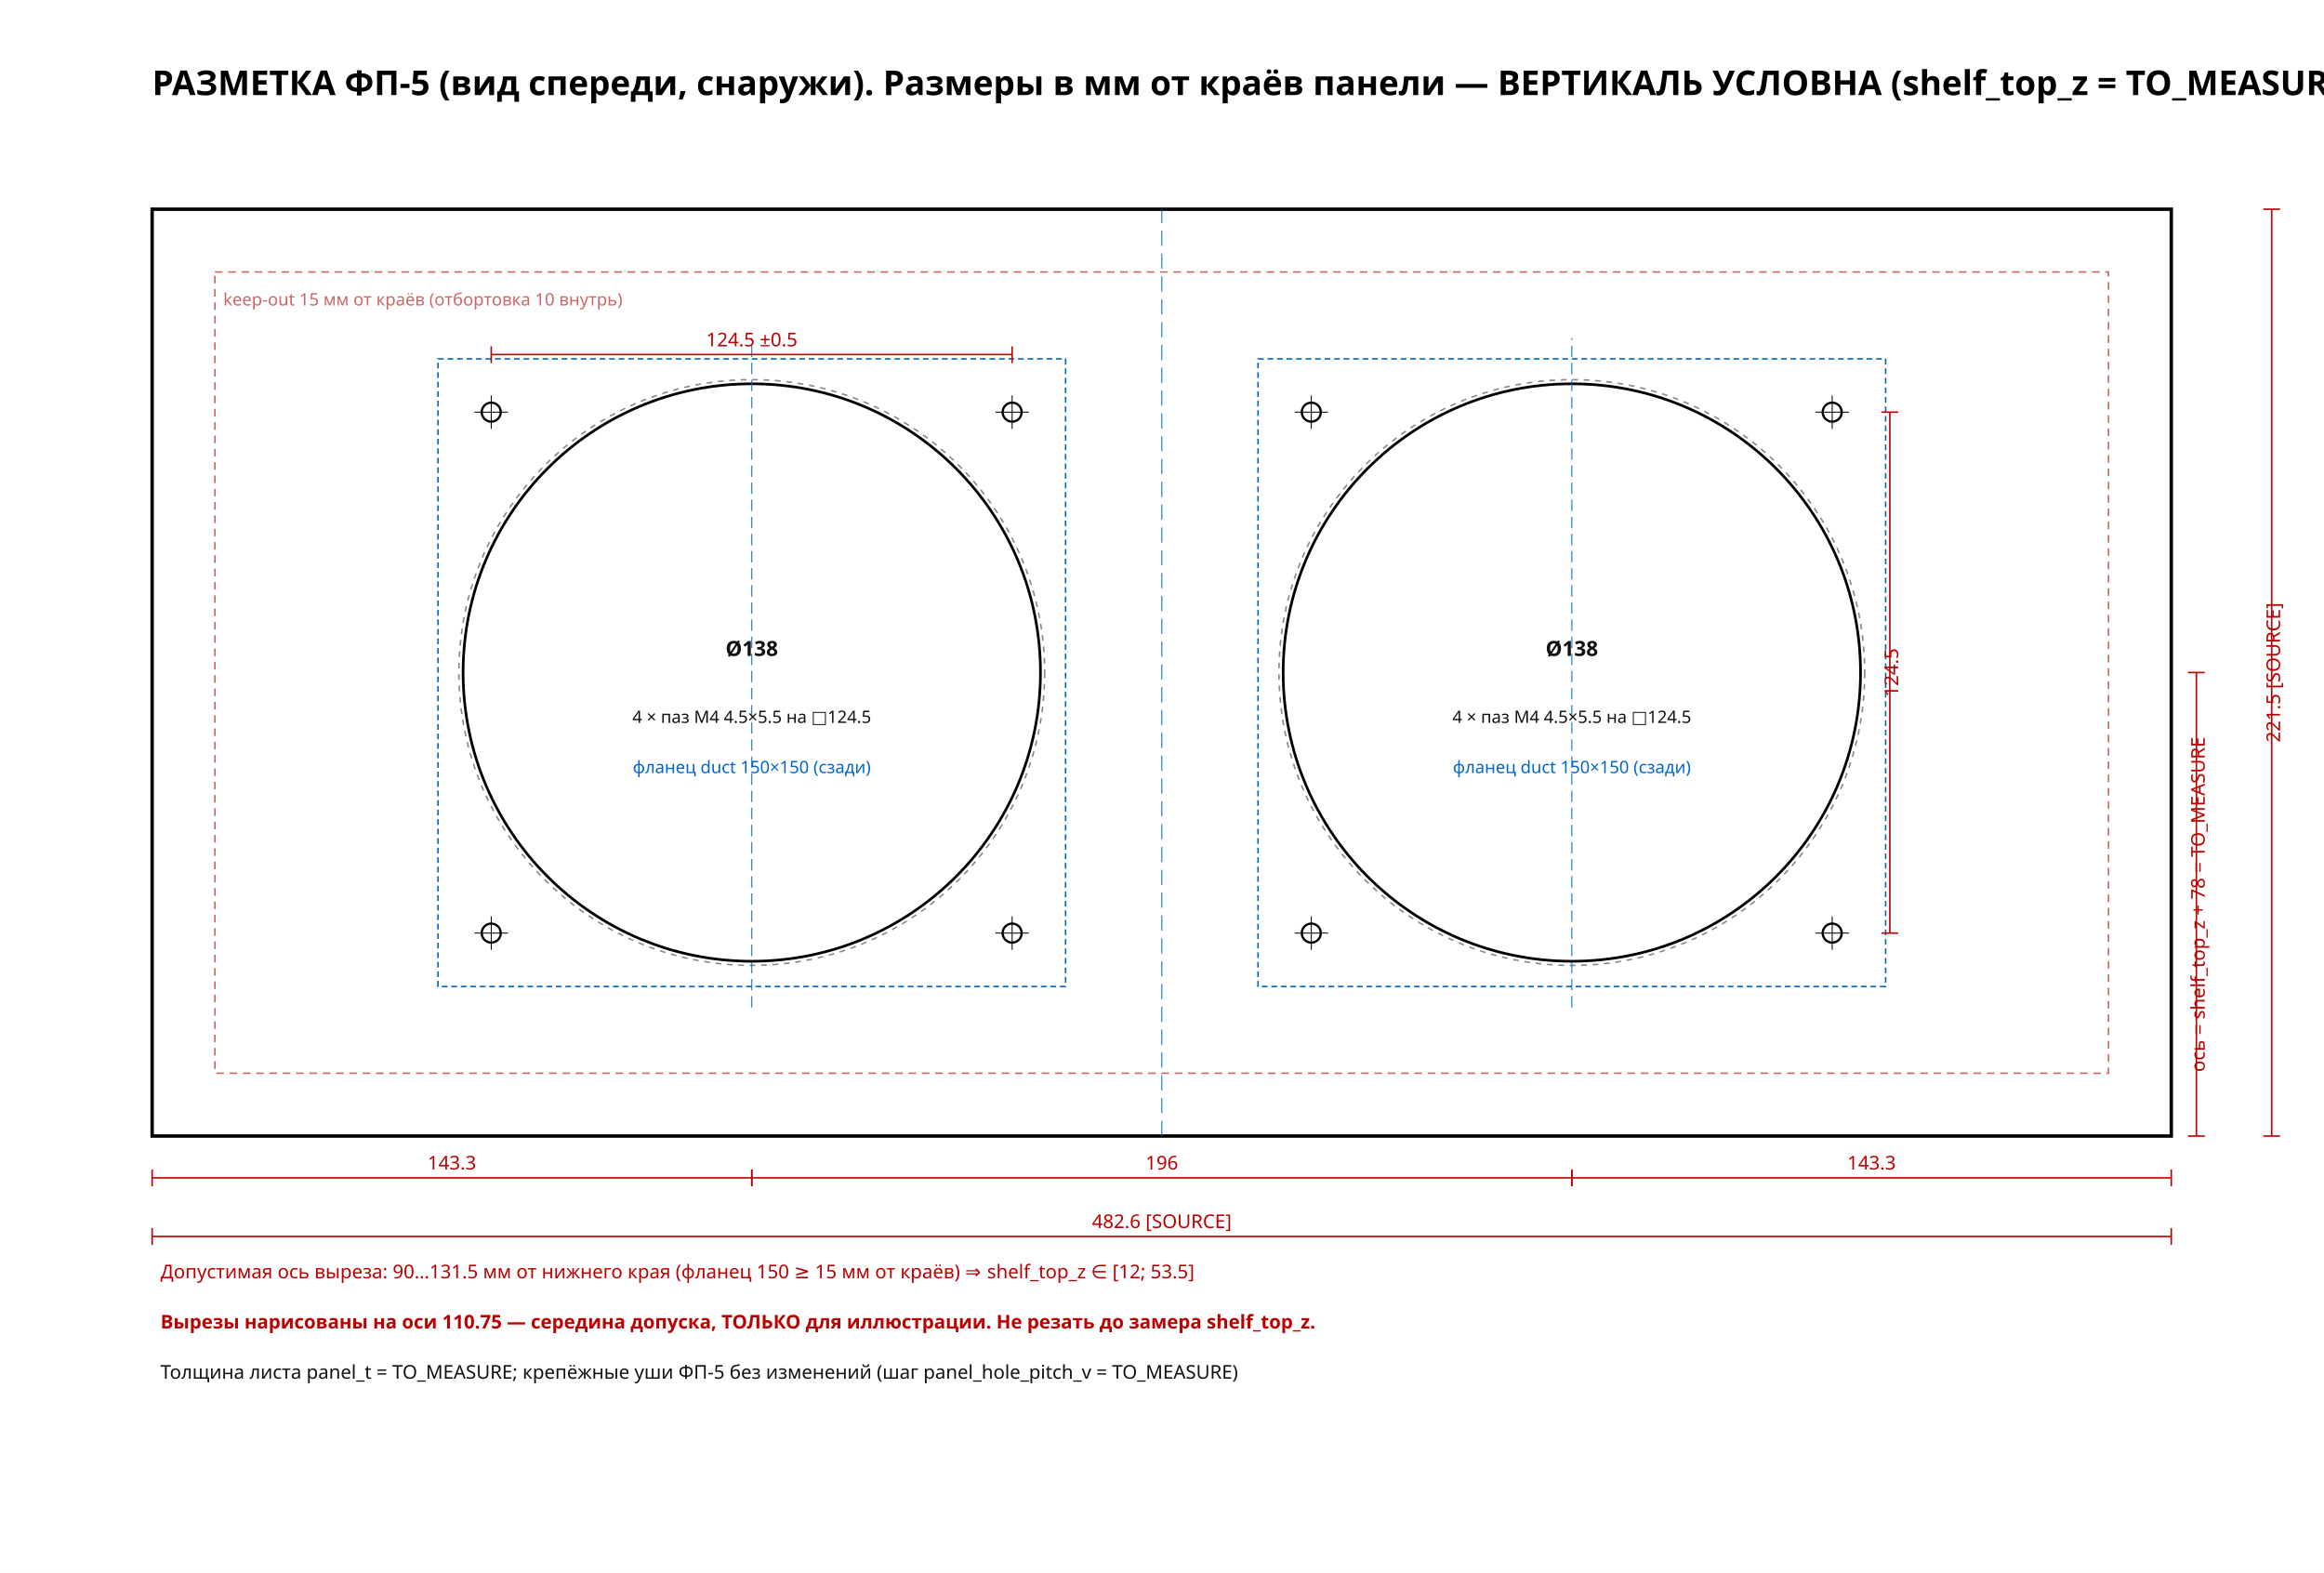
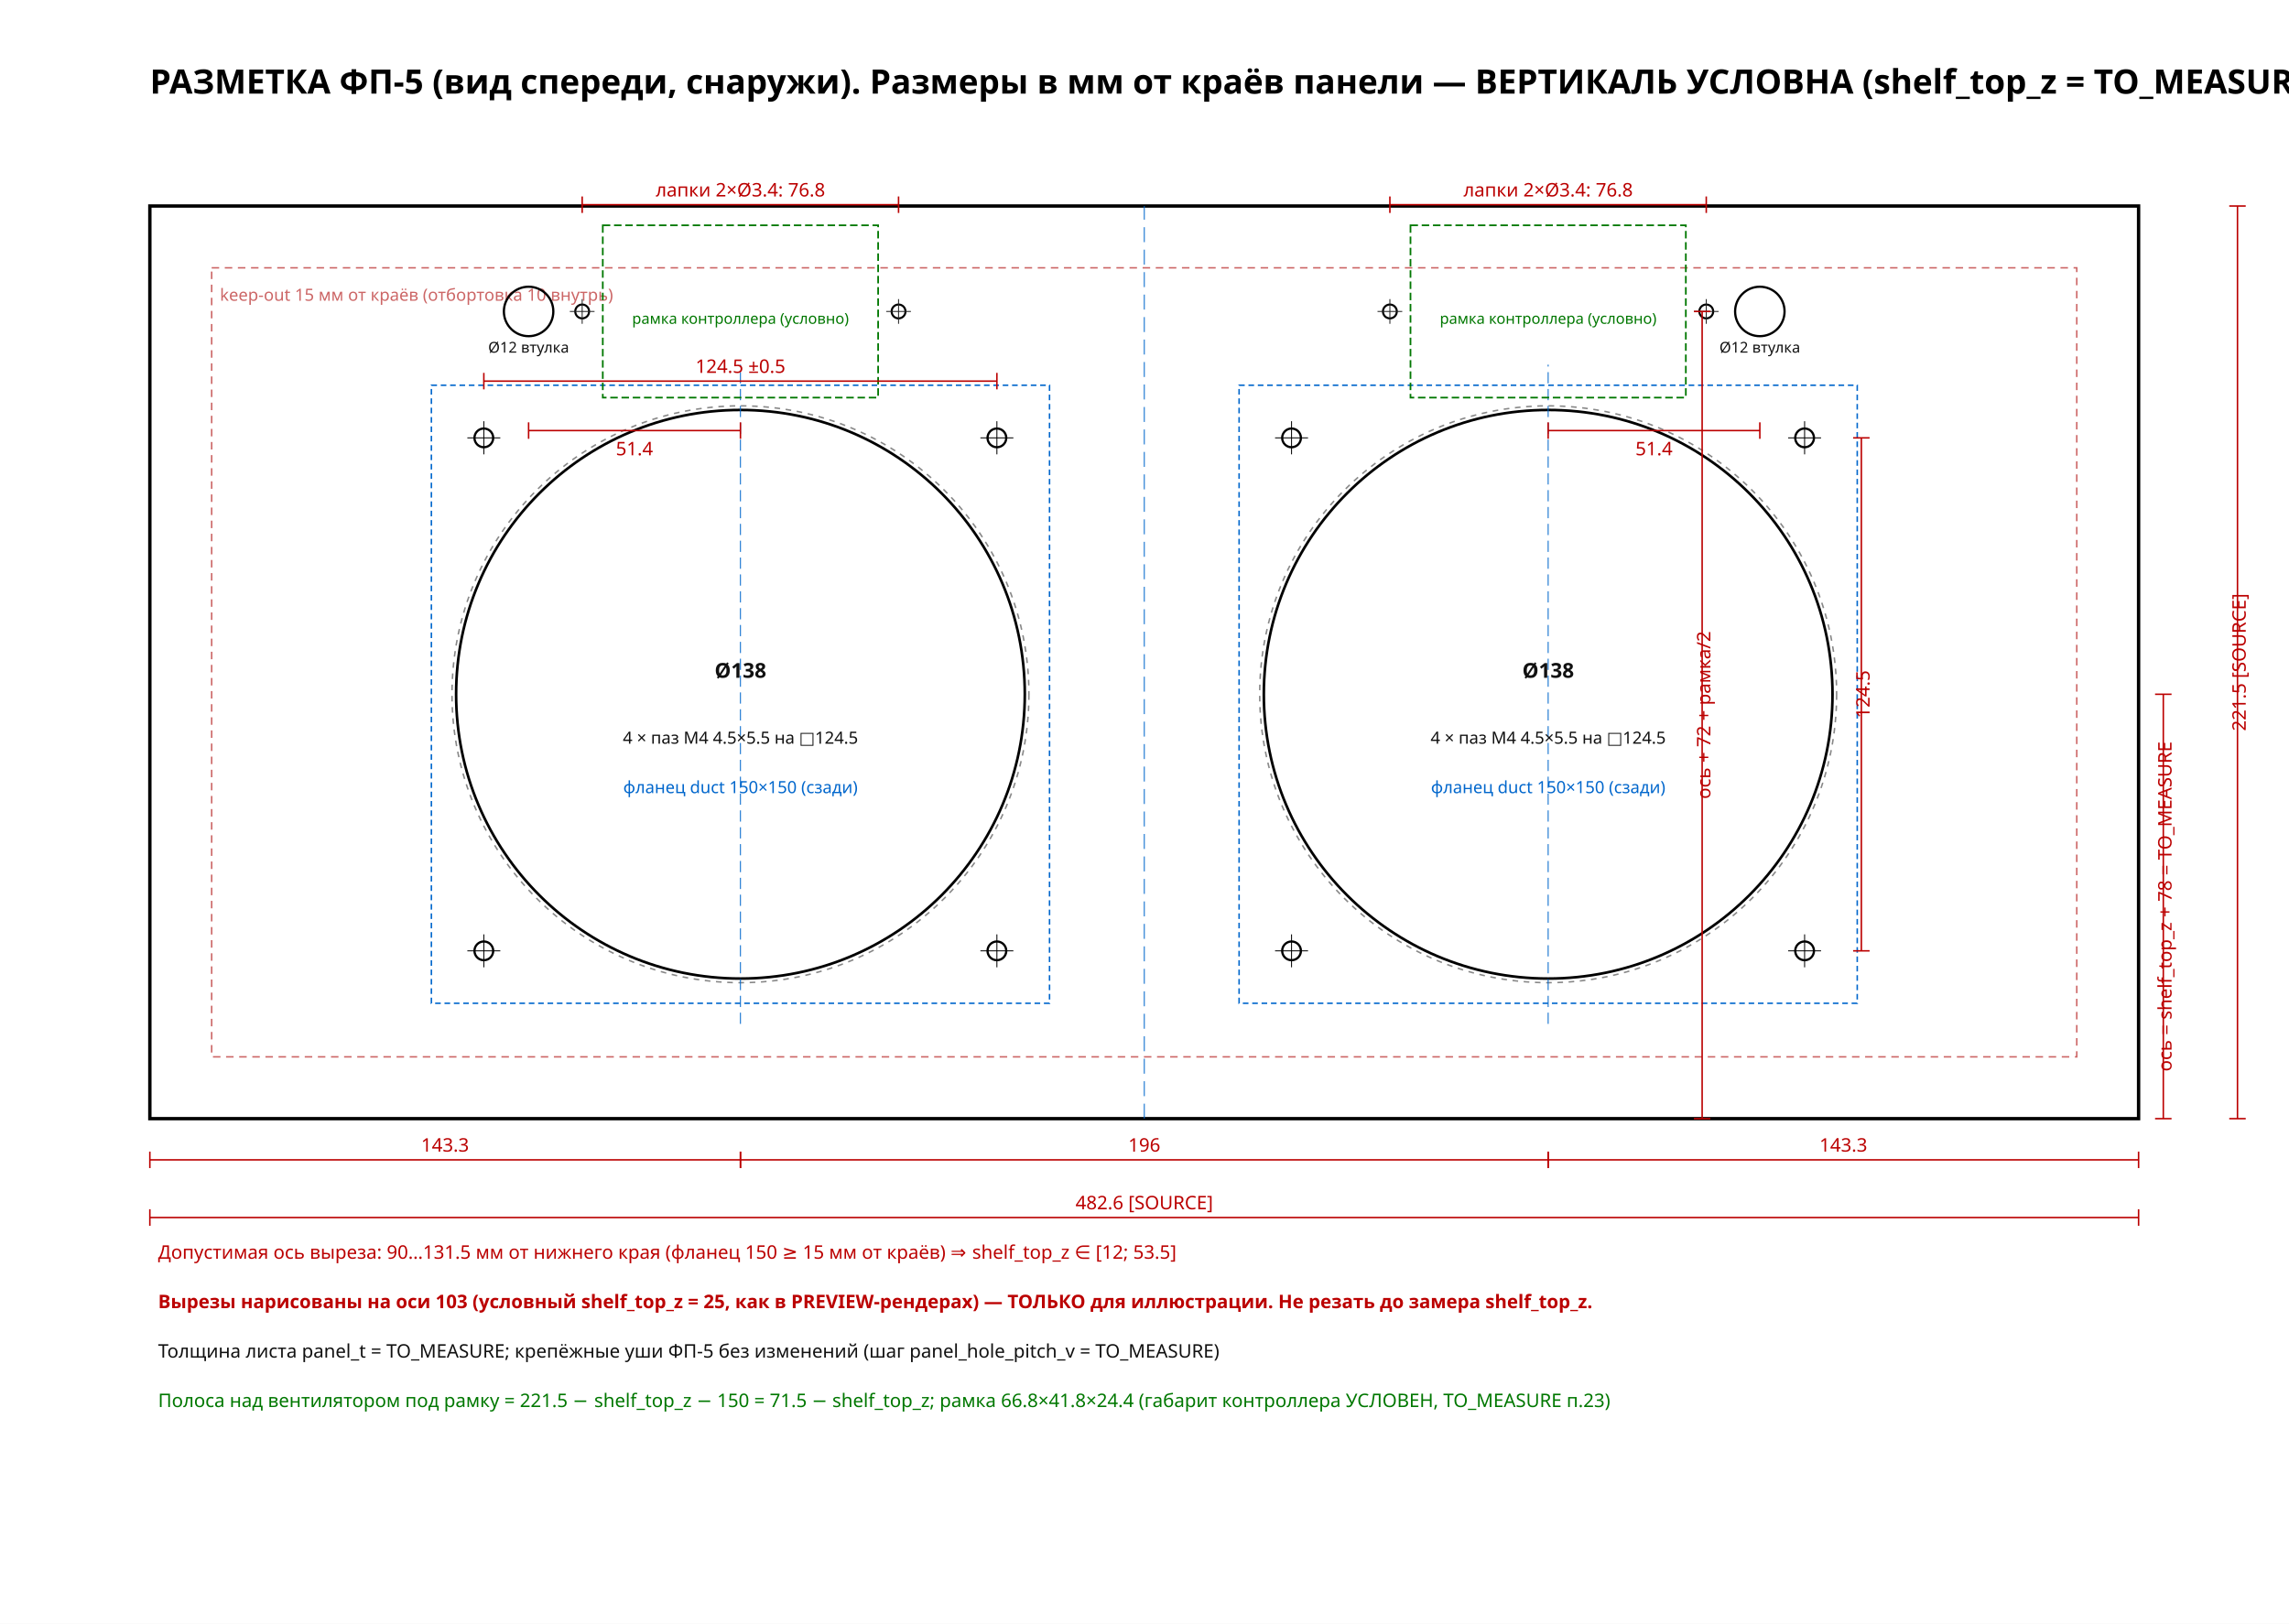
- <svg xmlns="http://www.w3.org/2000/svg" width="1222" height="827" viewBox="0 0 1222 827">
+ <svg xmlns="http://www.w3.org/2000/svg" width="1222" height="867" viewBox="0 0 1222 867">
  <rect width="100%" height="100%" fill="#fff" />
  <text x="80" y="50" font-size="18" font-family="sans-serif" font-weight="bold">РАЗМЕТКА ФП-5 (вид спереди, снаружи). Размеры в мм от краёв панели — ВЕРТИКАЛЬ УСЛОВНА (shelf_top_z = TO_MEASURE)</text>
  <rect x="80.0" y="110.0" width="1061.7" height="487.3" stroke="#000" fill="none" stroke-width="1.8" />
  <rect x="113.0" y="143.0" width="995.7" height="421.3" stroke="#c66" fill="none" stroke-width="0.8" stroke-dasharray="4,3" />
  <text x="117.4" y="160.6" font-size="9" font-family="sans-serif" text-anchor="start" fill="#c66">keep-out 15 мм от краёв (отбортовка 10 внутрь)</text>
-   <circle cx="395.3" cy="353.6" r="151.8" stroke="#000" fill="none" stroke-width="1.4" />
-   <circle cx="395.3" cy="353.6" r="154.0" stroke="#888" fill="none" stroke-width="0.8" stroke-dasharray="3,3" />
-   <rect x="230.3" y="188.7" width="330.0" height="330.0" stroke="#06c" fill="none" stroke-width="0.8" stroke-dasharray="3,2" />
-   <circle cx="258.3" cy="490.6" r="5.0" stroke="#000" fill="none" stroke-width="1.2" />
-   <line x1="249.5" y1="490.6" x2="267.1" y2="490.6" stroke="#000" stroke-width="0.5" />
-   <line x1="258.3" y1="499.4" x2="258.3" y2="481.8" stroke="#000" stroke-width="0.5" />
-   <circle cx="258.3" cy="216.7" r="5.0" stroke="#000" fill="none" stroke-width="1.2" />
-   <line x1="249.5" y1="216.7" x2="267.1" y2="216.7" stroke="#000" stroke-width="0.5" />
-   <line x1="258.3" y1="225.5" x2="258.3" y2="207.9" stroke="#000" stroke-width="0.5" />
-   <circle cx="532.2" cy="490.6" r="5.0" stroke="#000" fill="none" stroke-width="1.2" />
-   <line x1="523.4" y1="490.6" x2="541.0" y2="490.6" stroke="#000" stroke-width="0.5" />
-   <line x1="532.2" y1="499.4" x2="532.2" y2="481.8" stroke="#000" stroke-width="0.5" />
-   <circle cx="532.2" cy="216.7" r="5.0" stroke="#000" fill="none" stroke-width="1.2" />
-   <line x1="523.4" y1="216.7" x2="541.0" y2="216.7" stroke="#000" stroke-width="0.5" />
-   <line x1="532.2" y1="225.5" x2="532.2" y2="207.9" stroke="#000" stroke-width="0.5" />
-   <line x1="395.3" y1="529.7" x2="395.3" y2="177.7" stroke="#06c" stroke-width="0.5" stroke-dasharray="6,3" />
-   <text x="395.3" y="344.9" font-size="11" font-family="sans-serif" text-anchor="middle" fill="#111" font-weight="bold">Ø138</text>
-   <text x="395.3" y="380.1" font-size="9" font-family="sans-serif" text-anchor="middle" fill="#111">4 × паз M4 4.5×5.5 на □124.5</text>
-   <text x="395.3" y="406.5" font-size="9" font-family="sans-serif" text-anchor="middle" fill="#06c">фланец duct 150×150 (сзади)</text>
-   <circle cx="826.5" cy="353.6" r="151.8" stroke="#000" fill="none" stroke-width="1.4" />
-   <circle cx="826.5" cy="353.6" r="154.0" stroke="#888" fill="none" stroke-width="0.8" stroke-dasharray="3,3" />
-   <rect x="661.5" y="188.7" width="330.0" height="330.0" stroke="#06c" fill="none" stroke-width="0.8" stroke-dasharray="3,2" />
-   <circle cx="689.5" cy="490.6" r="5.0" stroke="#000" fill="none" stroke-width="1.2" />
-   <line x1="680.7" y1="490.6" x2="698.3" y2="490.6" stroke="#000" stroke-width="0.5" />
-   <line x1="689.5" y1="499.4" x2="689.5" y2="481.8" stroke="#000" stroke-width="0.5" />
-   <circle cx="689.5" cy="216.7" r="5.0" stroke="#000" fill="none" stroke-width="1.2" />
-   <line x1="680.7" y1="216.7" x2="698.3" y2="216.7" stroke="#000" stroke-width="0.5" />
-   <line x1="689.5" y1="225.5" x2="689.5" y2="207.9" stroke="#000" stroke-width="0.5" />
-   <circle cx="963.4" cy="490.6" r="5.0" stroke="#000" fill="none" stroke-width="1.2" />
-   <line x1="954.6" y1="490.6" x2="972.2" y2="490.6" stroke="#000" stroke-width="0.5" />
-   <line x1="963.4" y1="499.4" x2="963.4" y2="481.8" stroke="#000" stroke-width="0.5" />
-   <circle cx="963.4" cy="216.7" r="5.0" stroke="#000" fill="none" stroke-width="1.2" />
-   <line x1="954.6" y1="216.7" x2="972.2" y2="216.7" stroke="#000" stroke-width="0.5" />
-   <line x1="963.4" y1="225.5" x2="963.4" y2="207.9" stroke="#000" stroke-width="0.5" />
-   <line x1="826.5" y1="529.7" x2="826.5" y2="177.7" stroke="#06c" stroke-width="0.5" stroke-dasharray="6,3" />
-   <text x="826.5" y="344.9" font-size="11" font-family="sans-serif" text-anchor="middle" fill="#111" font-weight="bold">Ø138</text>
-   <text x="826.5" y="380.1" font-size="9" font-family="sans-serif" text-anchor="middle" fill="#111">4 × паз M4 4.5×5.5 на □124.5</text>
-   <text x="826.5" y="406.5" font-size="9" font-family="sans-serif" text-anchor="middle" fill="#06c">фланец duct 150×150 (сзади)</text>
+   <circle cx="395.3" cy="370.7" r="151.8" stroke="#000" fill="none" stroke-width="1.4" />
+   <circle cx="395.3" cy="370.7" r="154.0" stroke="#888" fill="none" stroke-width="0.8" stroke-dasharray="3,3" />
+   <rect x="230.3" y="205.7" width="330.0" height="330.0" stroke="#06c" fill="none" stroke-width="0.8" stroke-dasharray="3,2" />
+   <circle cx="258.3" cy="507.7" r="5.0" stroke="#000" fill="none" stroke-width="1.2" />
+   <line x1="249.5" y1="507.7" x2="267.1" y2="507.7" stroke="#000" stroke-width="0.5" />
+   <line x1="258.3" y1="516.5" x2="258.3" y2="498.9" stroke="#000" stroke-width="0.5" />
+   <circle cx="258.3" cy="233.8" r="5.0" stroke="#000" fill="none" stroke-width="1.2" />
+   <line x1="249.5" y1="233.8" x2="267.1" y2="233.8" stroke="#000" stroke-width="0.5" />
+   <line x1="258.3" y1="242.6" x2="258.3" y2="224.9" stroke="#000" stroke-width="0.5" />
+   <circle cx="532.2" cy="507.7" r="5.0" stroke="#000" fill="none" stroke-width="1.2" />
+   <line x1="523.4" y1="507.7" x2="541.0" y2="507.7" stroke="#000" stroke-width="0.5" />
+   <line x1="532.2" y1="516.5" x2="532.2" y2="498.9" stroke="#000" stroke-width="0.5" />
+   <circle cx="532.2" cy="233.8" r="5.0" stroke="#000" fill="none" stroke-width="1.2" />
+   <line x1="523.4" y1="233.8" x2="541.0" y2="233.8" stroke="#000" stroke-width="0.5" />
+   <line x1="532.2" y1="242.6" x2="532.2" y2="224.9" stroke="#000" stroke-width="0.5" />
+   <line x1="395.3" y1="546.7" x2="395.3" y2="194.7" stroke="#06c" stroke-width="0.5" stroke-dasharray="6,3" />
+   <text x="395.3" y="361.9" font-size="11" font-family="sans-serif" text-anchor="middle" fill="#111" font-weight="bold">Ø138</text>
+   <text x="395.3" y="397.1" font-size="9" font-family="sans-serif" text-anchor="middle" fill="#111">4 × паз M4 4.5×5.5 на □124.5</text>
+   <text x="395.3" y="423.5" font-size="9" font-family="sans-serif" text-anchor="middle" fill="#06c">фланец duct 150×150 (сзади)</text>
+   <circle cx="826.5" cy="370.7" r="151.8" stroke="#000" fill="none" stroke-width="1.4" />
+   <circle cx="826.5" cy="370.7" r="154.0" stroke="#888" fill="none" stroke-width="0.8" stroke-dasharray="3,3" />
+   <rect x="661.5" y="205.7" width="330.0" height="330.0" stroke="#06c" fill="none" stroke-width="0.8" stroke-dasharray="3,2" />
+   <circle cx="689.5" cy="507.7" r="5.0" stroke="#000" fill="none" stroke-width="1.2" />
+   <line x1="680.7" y1="507.7" x2="698.3" y2="507.7" stroke="#000" stroke-width="0.5" />
+   <line x1="689.5" y1="516.5" x2="689.5" y2="498.9" stroke="#000" stroke-width="0.5" />
+   <circle cx="689.5" cy="233.8" r="5.0" stroke="#000" fill="none" stroke-width="1.2" />
+   <line x1="680.7" y1="233.8" x2="698.3" y2="233.8" stroke="#000" stroke-width="0.5" />
+   <line x1="689.5" y1="242.6" x2="689.5" y2="224.9" stroke="#000" stroke-width="0.5" />
+   <circle cx="963.4" cy="507.7" r="5.0" stroke="#000" fill="none" stroke-width="1.2" />
+   <line x1="954.6" y1="507.7" x2="972.2" y2="507.7" stroke="#000" stroke-width="0.5" />
+   <line x1="963.4" y1="516.5" x2="963.4" y2="498.9" stroke="#000" stroke-width="0.5" />
+   <circle cx="963.4" cy="233.8" r="5.0" stroke="#000" fill="none" stroke-width="1.2" />
+   <line x1="954.6" y1="233.8" x2="972.2" y2="233.8" stroke="#000" stroke-width="0.5" />
+   <line x1="963.4" y1="242.6" x2="963.4" y2="224.9" stroke="#000" stroke-width="0.5" />
+   <line x1="826.5" y1="546.7" x2="826.5" y2="194.7" stroke="#06c" stroke-width="0.5" stroke-dasharray="6,3" />
+   <text x="826.5" y="361.9" font-size="11" font-family="sans-serif" text-anchor="middle" fill="#111" font-weight="bold">Ø138</text>
+   <text x="826.5" y="397.1" font-size="9" font-family="sans-serif" text-anchor="middle" fill="#111">4 × паз M4 4.5×5.5 на □124.5</text>
+   <text x="826.5" y="423.5" font-size="9" font-family="sans-serif" text-anchor="middle" fill="#06c">фланец duct 150×150 (сзади)</text>
+   <rect x="321.8" y="120.3" width="147.0" height="92.0" stroke="#070" fill="none" stroke-width="0.9" stroke-dasharray="4,2" />
+   <text x="395.3" y="172.9" font-size="8" font-family="sans-serif" text-anchor="middle" fill="#070">рамка контроллера (условно)</text>
+   <circle cx="310.8" cy="166.3" r="3.7" stroke="#000" fill="none" stroke-width="1.1" />
+   <line x1="304.2" y1="166.3" x2="317.4" y2="166.3" stroke="#222" stroke-width="0.5" />
+   <line x1="310.8" y1="172.9" x2="310.8" y2="159.7" stroke="#222" stroke-width="0.5" />
+   <circle cx="479.7" cy="166.3" r="3.7" stroke="#000" fill="none" stroke-width="1.1" />
+   <line x1="473.1" y1="166.3" x2="486.3" y2="166.3" stroke="#222" stroke-width="0.5" />
+   <line x1="479.7" y1="172.9" x2="479.7" y2="159.7" stroke="#222" stroke-width="0.5" />
+   <circle cx="282.2" cy="166.3" r="13.2" stroke="#000" fill="none" stroke-width="1.2" />
+   <text x="282.2" y="188.3" font-size="8" font-family="sans-serif" text-anchor="middle" fill="#111">Ø12 втулка</text>
+   <line x1="310.8" y1="109.3" x2="479.7" y2="109.3" stroke="#b00" stroke-width="0.8" />
+   <line x1="310.8" y1="113.7" x2="310.8" y2="104.9" stroke="#b00" stroke-width="0.8" />
+   <line x1="479.7" y1="113.7" x2="479.7" y2="104.9" stroke="#b00" stroke-width="0.8" />
+   <text x="395.3" y="104.9" font-size="10" font-family="sans-serif" text-anchor="middle" fill="#b00">лапки 2×Ø3.4: 76.8</text>
+   <line x1="395.3" y1="229.9" x2="282.2" y2="229.9" stroke="#b00" stroke-width="0.8" />
+   <line x1="395.3" y1="234.3" x2="395.3" y2="225.5" stroke="#b00" stroke-width="0.8" />
+   <line x1="282.2" y1="234.3" x2="282.2" y2="225.5" stroke="#b00" stroke-width="0.8" />
+   <text x="338.7" y="243.1" font-size="10" font-family="sans-serif" text-anchor="middle" fill="#b00">51.4</text>
+   <rect x="753.0" y="120.3" width="147.0" height="92.0" stroke="#070" fill="none" stroke-width="0.9" stroke-dasharray="4,2" />
+   <text x="826.5" y="172.9" font-size="8" font-family="sans-serif" text-anchor="middle" fill="#070">рамка контроллера (условно)</text>
+   <circle cx="742.0" cy="166.3" r="3.7" stroke="#000" fill="none" stroke-width="1.1" />
+   <line x1="735.4" y1="166.3" x2="748.6" y2="166.3" stroke="#222" stroke-width="0.5" />
+   <line x1="742.0" y1="172.9" x2="742.0" y2="159.7" stroke="#222" stroke-width="0.5" />
+   <circle cx="910.9" cy="166.3" r="3.7" stroke="#000" fill="none" stroke-width="1.1" />
+   <line x1="904.3" y1="166.3" x2="917.5" y2="166.3" stroke="#222" stroke-width="0.5" />
+   <line x1="910.9" y1="172.9" x2="910.9" y2="159.7" stroke="#222" stroke-width="0.5" />
+   <circle cx="939.5" cy="166.3" r="13.2" stroke="#000" fill="none" stroke-width="1.2" />
+   <text x="939.5" y="188.3" font-size="8" font-family="sans-serif" text-anchor="middle" fill="#111">Ø12 втулка</text>
+   <line x1="742.0" y1="109.3" x2="910.9" y2="109.3" stroke="#b00" stroke-width="0.8" />
+   <line x1="742.0" y1="113.7" x2="742.0" y2="104.9" stroke="#b00" stroke-width="0.8" />
+   <line x1="910.9" y1="113.7" x2="910.9" y2="104.9" stroke="#b00" stroke-width="0.8" />
+   <text x="826.5" y="104.9" font-size="10" font-family="sans-serif" text-anchor="middle" fill="#b00">лапки 2×Ø3.4: 76.8</text>
+   <line x1="826.5" y1="229.9" x2="939.5" y2="229.9" stroke="#b00" stroke-width="0.8" />
+   <line x1="826.5" y1="234.3" x2="826.5" y2="225.5" stroke="#b00" stroke-width="0.8" />
+   <line x1="939.5" y1="234.3" x2="939.5" y2="225.5" stroke="#b00" stroke-width="0.8" />
+   <text x="883.0" y="243.1" font-size="10" font-family="sans-serif" text-anchor="middle" fill="#b00">51.4</text>
+   <line x1="908.7" y1="597.3" x2="908.7" y2="166.3" stroke="#b00" stroke-width="0.8" />
+   <line x1="904.3" y1="597.3" x2="913.1" y2="597.3" stroke="#b00" stroke-width="0.8" />
+   <line x1="904.3" y1="166.3" x2="913.1" y2="166.3" stroke="#b00" stroke-width="0.8" />
+   <text x="913.1" y="381.8" font-size="10" font-family="sans-serif" text-anchor="middle" fill="#b00" transform="rotate(-90 913.1 381.8)">ось + 72 + рамка/2</text>
  <line x1="610.9" y1="597.3" x2="610.9" y2="110.0" stroke="#06c" stroke-width="0.5" stroke-dasharray="8,4" />
  <line x1="80.0" y1="619.3" x2="395.3" y2="619.3" stroke="#b00" stroke-width="0.8" />
  <line x1="80.0" y1="623.7" x2="80.0" y2="614.9" stroke="#b00" stroke-width="0.8" />
  <line x1="395.3" y1="623.7" x2="395.3" y2="614.9" stroke="#b00" stroke-width="0.8" />
  <text x="237.6" y="614.9" font-size="10" font-family="sans-serif" text-anchor="middle" fill="#b00">143.3</text>
  <line x1="395.3" y1="619.3" x2="826.5" y2="619.3" stroke="#b00" stroke-width="0.8" />
  <line x1="395.3" y1="623.7" x2="395.3" y2="614.9" stroke="#b00" stroke-width="0.8" />
  <line x1="826.5" y1="623.7" x2="826.5" y2="614.9" stroke="#b00" stroke-width="0.8" />
  <text x="610.9" y="614.9" font-size="10" font-family="sans-serif" text-anchor="middle" fill="#b00">196</text>
  <line x1="826.5" y1="619.3" x2="1141.7" y2="619.3" stroke="#b00" stroke-width="0.8" />
  <line x1="826.5" y1="623.7" x2="826.5" y2="614.9" stroke="#b00" stroke-width="0.8" />
  <line x1="1141.7" y1="623.7" x2="1141.7" y2="614.9" stroke="#b00" stroke-width="0.8" />
  <text x="984.1" y="614.9" font-size="10" font-family="sans-serif" text-anchor="middle" fill="#b00">143.3</text>
  <line x1="80.0" y1="650.1" x2="1141.7" y2="650.1" stroke="#b00" stroke-width="0.8" />
  <line x1="80.0" y1="654.5" x2="80.0" y2="645.7" stroke="#b00" stroke-width="0.8" />
  <line x1="1141.7" y1="654.5" x2="1141.7" y2="645.7" stroke="#b00" stroke-width="0.8" />
  <text x="610.9" y="645.7" font-size="10" font-family="sans-serif" text-anchor="middle" fill="#b00">482.6 [SOURCE]</text>
-   <line x1="258.3" y1="186.4" x2="532.2" y2="186.4" stroke="#b00" stroke-width="0.8" />
-   <line x1="258.3" y1="190.9" x2="258.3" y2="182.1" stroke="#b00" stroke-width="0.8" />
-   <line x1="532.2" y1="190.9" x2="532.2" y2="182.1" stroke="#b00" stroke-width="0.8" />
-   <text x="395.3" y="182.1" font-size="10" font-family="sans-serif" text-anchor="middle" fill="#b00">124.5 ±0.5</text>
-   <line x1="1154.9" y1="597.3" x2="1154.9" y2="353.6" stroke="#b00" stroke-width="0.8" />
+   <line x1="258.3" y1="203.5" x2="532.2" y2="203.5" stroke="#b00" stroke-width="0.8" />
+   <line x1="258.3" y1="207.9" x2="258.3" y2="199.1" stroke="#b00" stroke-width="0.8" />
+   <line x1="532.2" y1="207.9" x2="532.2" y2="199.1" stroke="#b00" stroke-width="0.8" />
+   <text x="395.3" y="199.1" font-size="10" font-family="sans-serif" text-anchor="middle" fill="#b00">124.5 ±0.5</text>
+   <line x1="1154.9" y1="597.3" x2="1154.9" y2="370.7" stroke="#b00" stroke-width="0.8" />
  <line x1="1150.5" y1="597.3" x2="1159.3" y2="597.3" stroke="#b00" stroke-width="0.8" />
-   <line x1="1150.5" y1="353.6" x2="1159.3" y2="353.6" stroke="#b00" stroke-width="0.8" />
-   <text x="1159.3" y="475.5" font-size="10" font-family="sans-serif" text-anchor="middle" fill="#b00" transform="rotate(-90 1159.3 475.5)">ось = shelf_top_z + 78 = TO_MEASURE</text>
+   <line x1="1150.5" y1="370.7" x2="1159.3" y2="370.7" stroke="#b00" stroke-width="0.8" />
+   <text x="1159.3" y="484.0" font-size="10" font-family="sans-serif" text-anchor="middle" fill="#b00" transform="rotate(-90 1159.3 484.0)">ось = shelf_top_z + 78 = TO_MEASURE</text>
  <line x1="1194.5" y1="597.3" x2="1194.5" y2="110.0" stroke="#b00" stroke-width="0.8" />
  <line x1="1190.1" y1="597.3" x2="1198.9" y2="597.3" stroke="#b00" stroke-width="0.8" />
  <line x1="1190.1" y1="110.0" x2="1198.9" y2="110.0" stroke="#b00" stroke-width="0.8" />
  <text x="1198.9" y="353.6" font-size="10" font-family="sans-serif" text-anchor="middle" fill="#b00" transform="rotate(-90 1198.9 353.6)">221.5 [SOURCE]</text>
-   <line x1="993.7" y1="490.6" x2="993.7" y2="216.7" stroke="#b00" stroke-width="0.8" />
-   <line x1="989.3" y1="490.6" x2="998.1" y2="490.6" stroke="#b00" stroke-width="0.8" />
-   <line x1="989.3" y1="216.7" x2="998.1" y2="216.7" stroke="#b00" stroke-width="0.8" />
-   <text x="998.1" y="353.6" font-size="10" font-family="sans-serif" text-anchor="middle" fill="#b00" transform="rotate(-90 998.1 353.6)">124.5</text>
+   <line x1="993.7" y1="507.7" x2="993.7" y2="233.8" stroke="#b00" stroke-width="0.8" />
+   <line x1="989.3" y1="507.7" x2="998.1" y2="507.7" stroke="#b00" stroke-width="0.8" />
+   <line x1="989.3" y1="233.8" x2="998.1" y2="233.8" stroke="#b00" stroke-width="0.8" />
+   <text x="998.1" y="370.7" font-size="10" font-family="sans-serif" text-anchor="middle" fill="#b00" transform="rotate(-90 998.1 370.7)">124.5</text>
  <text x="84.4" y="672.1" font-size="10" font-family="sans-serif" text-anchor="start" fill="#b00">Допустимая ось выреза: 90…131.5 мм от нижнего края (фланец 150 ≥ 15 мм от краёв) ⇒ shelf_top_z ∈ [12; 53.5]</text>
-   <text x="84.4" y="698.5" font-size="10" font-family="sans-serif" text-anchor="start" fill="#b00" font-weight="bold">Вырезы нарисованы на оси 110.75 — середина допуска, ТОЛЬКО для иллюстрации. Не резать до замера shelf_top_z.</text>
+   <text x="84.4" y="698.5" font-size="10" font-family="sans-serif" text-anchor="start" fill="#b00" font-weight="bold">Вырезы нарисованы на оси 103 (условный shelf_top_z = 25, как в PREVIEW-рендерах) — ТОЛЬКО для иллюстрации. Не резать до замера shelf_top_z.</text>
  <text x="84.4" y="724.9" font-size="10" font-family="sans-serif" text-anchor="start" fill="#111">Толщина листа panel_t = TO_MEASURE; крепёжные уши ФП-5 без изменений (шаг panel_hole_pitch_v = TO_MEASURE)</text>
+   <text x="84.4" y="751.3" font-size="10" font-family="sans-serif" text-anchor="start" fill="#070">Полоса над вентилятором под рамку = 221.5 − shelf_top_z − 150 = 71.5 − shelf_top_z; рамка 66.8×41.8×24.4 (габарит контроллера УСЛОВЕН, TO_MEASURE п.23)</text>
</svg>
